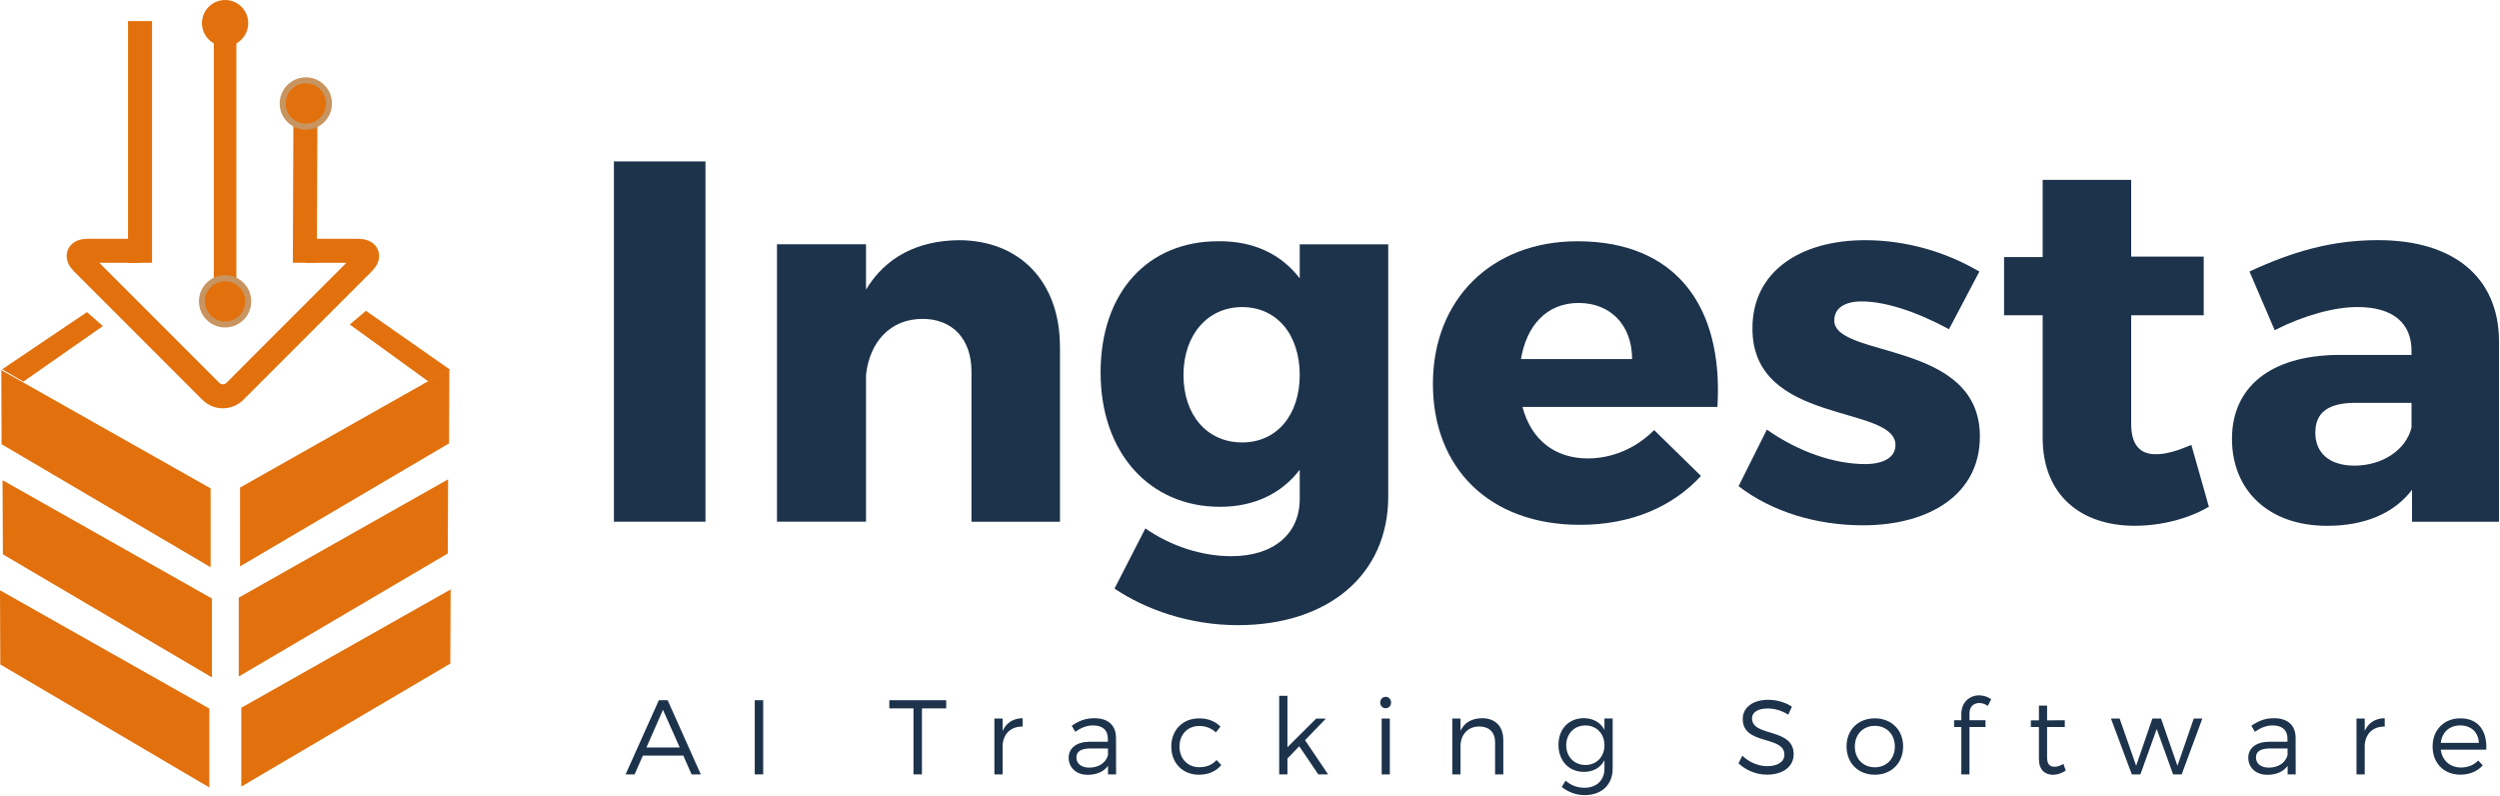
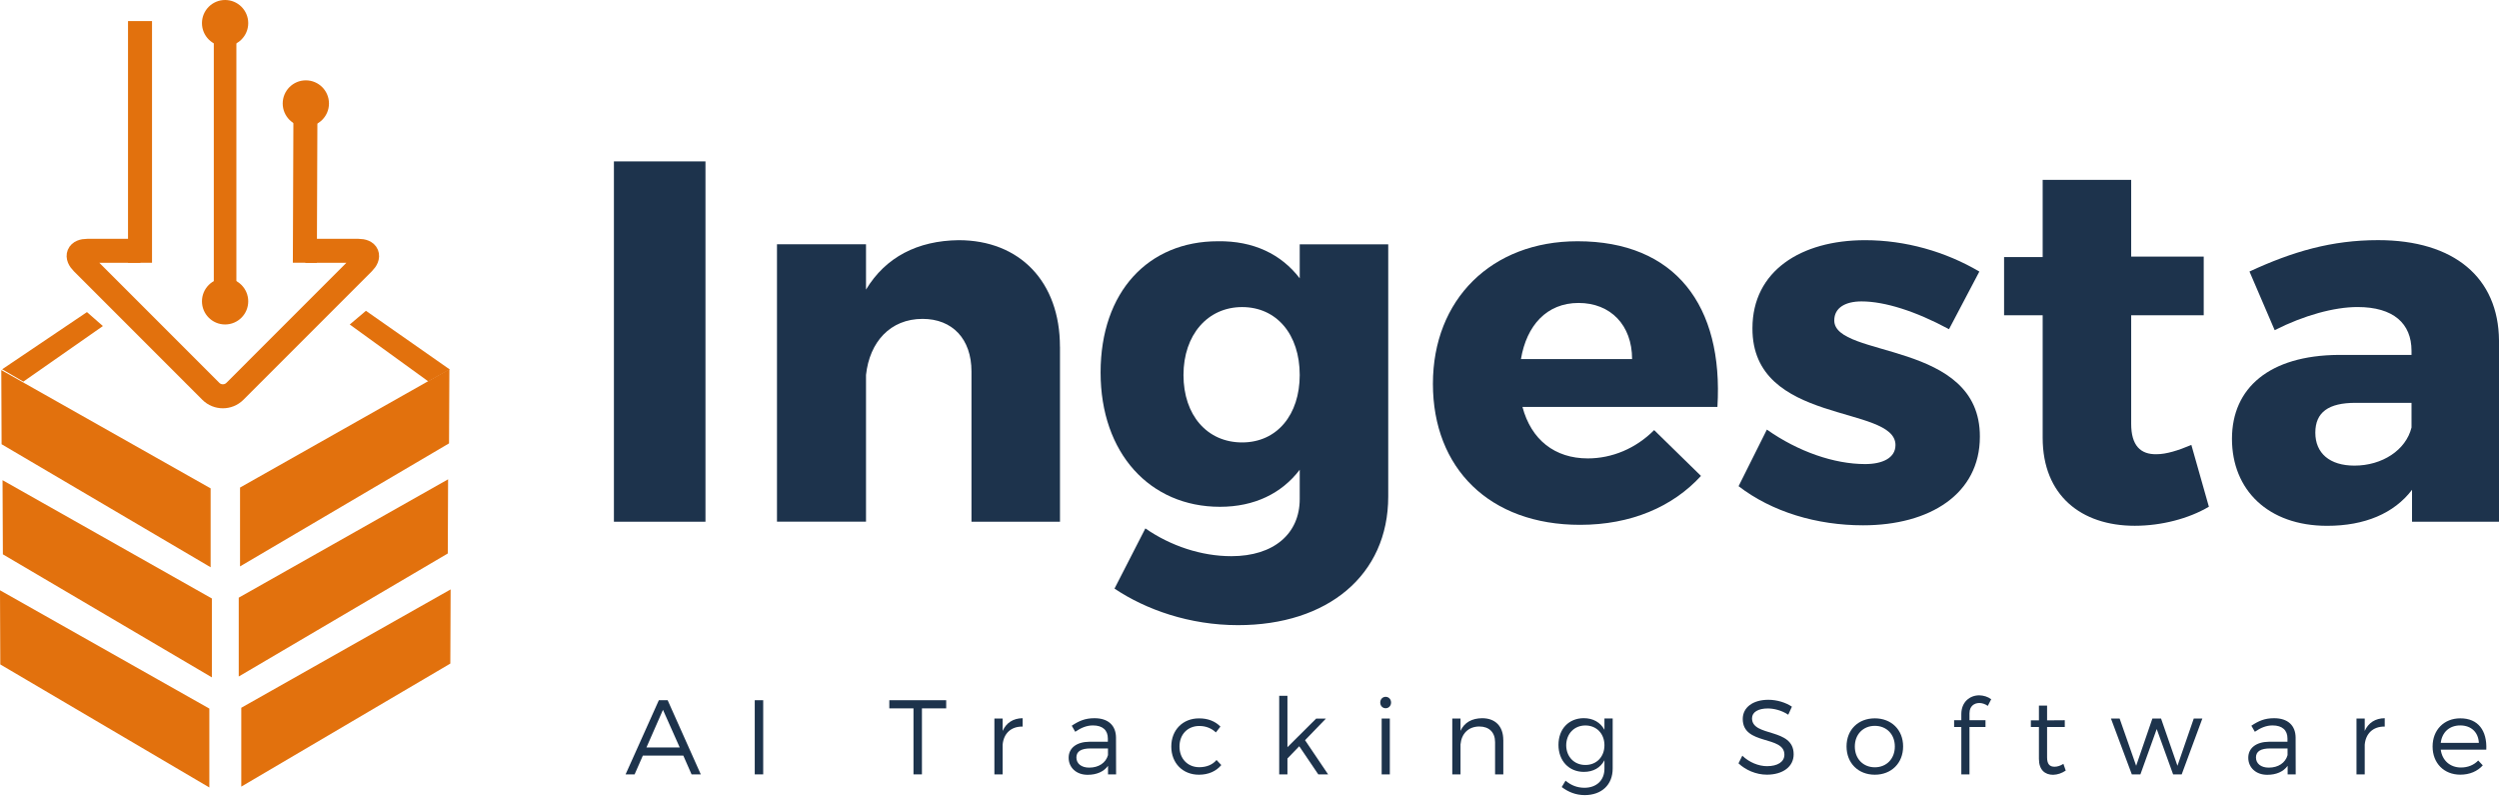
<svg xmlns="http://www.w3.org/2000/svg" id="Livello_1" version="1.1" viewBox="0 0 582.18 185.17">
  <defs>
    <style>
      .st0 {
        fill: none;
        stroke: #e2710d;
+         stroke-miterlimit: 10;
        stroke-width: 5.59px;
      }

-       .st0, .st1 {
-         stroke-miterlimit: 10;
-       }
- 
      .st1 {
-         stroke: #c8945f;
-         stroke-width: 1.4px;
-       }
- 
-       .st1, .st2 {
        fill: #e2710d;
      }

-       .st3 {
+       .st2 {
        fill: #1d334c;
      }
    </style>
  </defs>
  <g>
-     <path class="st3" d="M143.02,121.49V37.59h21.33v83.9h-21.33Z" />
-     <path class="st3" d="M246.94,80.74v40.75h-20.62v-35c0-7.55-4.44-12.23-11.39-12.23-7.55,0-12.35,5.39-13.18,13.06v34.16h-20.74V56.89h20.74v10.55c4.55-7.55,11.99-11.39,21.57-11.51,14.26,0,23.61,9.71,23.61,24.81Z" />
-     <path class="st3" d="M323.41,115.62c0,18.34-14.14,29.96-35,29.96-11.27,0-21.45-3.6-28.77-8.51l7.19-14.02c5.87,4.08,13.06,6.47,20.02,6.47,9.95,0,15.94-5.27,15.94-13.3v-6.83c-4.2,5.51-10.55,8.63-18.58,8.63-16.3,0-27.81-12.46-27.81-31.28s11.15-30.56,27.33-30.56c8.27-.12,14.74,3,19.06,8.63v-7.91h20.62v58.73ZM302.79,87.33c0-9.47-5.39-15.82-13.42-15.82s-13.66,6.47-13.66,15.82,5.51,15.7,13.66,15.7,13.42-6.47,13.42-15.7Z" />
-     <path class="st3" d="M400.11,94.76h-45.43c2.04,7.67,7.55,11.99,15.22,11.99,5.63,0,11.15-2.28,15.46-6.59l10.91,10.67c-6.59,7.19-16.3,11.39-28.17,11.39-21.1,0-34.28-13.18-34.28-32.84s13.66-33.2,33.68-33.2c22.77,0,34.04,14.98,32.6,38.59ZM380.22,83.61c0-7.91-5.03-13.06-12.47-13.06s-12.11,5.27-13.42,13.06h25.89Z" />
-     <path class="st3" d="M461.12,63.24l-7.07,13.42c-7.79-4.2-14.98-6.47-20.38-6.47-3.71,0-6.35,1.44-6.35,4.43,0,8.87,34.04,4.55,33.92,27.09,0,13.3-11.63,20.62-27.21,20.62-10.79,0-21.21-3.12-29-9.11l6.59-13.18c7.31,5.15,15.7,8.03,22.89,8.03,4.08,0,7.07-1.44,7.07-4.43,0-9.47-33.44-4.55-33.32-27.21,0-13.3,11.27-20.5,26.25-20.5,9.35,0,18.7,2.64,26.61,7.31Z" />
-     <path class="st3" d="M514.58,118.01c-4.67,2.76-11.03,4.43-17.26,4.43-12.46,0-21.45-7.07-21.45-20.5v-28.53h-8.99v-13.54h8.99v-17.98h20.62v17.86h16.9v13.66h-16.9v25.29c0,5.03,2.16,7.19,5.99,7.07,2.16,0,4.91-.84,8.03-2.16l4.08,14.38Z" />
-     <path class="st3" d="M582.18,79.3v42.19h-20.26v-7.43c-4.2,5.51-11.03,8.39-19.78,8.39-13.78,0-22.17-8.39-22.17-20.26s8.75-19.42,24.81-19.54h17.02v-.96c0-6.35-4.2-10.19-12.58-10.19-5.39,0-12.46,1.92-19.3,5.39l-5.87-13.66c10.07-4.67,19.18-7.31,29.96-7.31,17.74,0,28.05,8.75,28.17,23.37ZM561.8,99.56v-5.75h-13.06c-6.23,0-9.35,2.16-9.35,6.95s3.36,7.67,9.11,7.67c6.47,0,11.99-3.6,13.3-8.87Z" />
+     <path class="st2" d="M143.02,121.49V37.59h21.33v83.9s-21.33,0-21.33,0Z" />
+     <path class="st2" d="M246.94,80.74v40.75h-20.62v-35c0-7.55-4.44-12.23-11.39-12.23-7.55,0-12.35,5.39-13.18,13.06v34.16h-20.74V56.89h20.74v10.55c4.55-7.55,11.99-11.39,21.57-11.51,14.26,0,23.61,9.71,23.61,24.81h0Z" />
+     <path class="st2" d="M323.41,115.62c0,18.34-14.14,29.96-35,29.96-11.27,0-21.45-3.6-28.77-8.51l7.19-14.02c5.87,4.08,13.06,6.47,20.02,6.47,9.95,0,15.94-5.27,15.94-13.3v-6.83c-4.2,5.51-10.55,8.63-18.58,8.63-16.3,0-27.81-12.46-27.81-31.28s11.15-30.56,27.33-30.56c8.27-.12,14.74,3,19.06,8.63v-7.91h20.62v58.73h0ZM302.79,87.33c0-9.47-5.39-15.82-13.42-15.82s-13.66,6.47-13.66,15.82,5.51,15.7,13.66,15.7,13.42-6.47,13.42-15.7Z" />
+     <path class="st2" d="M400.11,94.76h-45.43c2.04,7.67,7.55,11.99,15.22,11.99,5.63,0,11.15-2.28,15.46-6.59l10.91,10.67c-6.59,7.19-16.3,11.39-28.17,11.39-21.1,0-34.28-13.18-34.28-32.84s13.66-33.2,33.68-33.2c22.77,0,34.04,14.98,32.6,38.59h.01ZM380.22,83.61c0-7.91-5.03-13.06-12.47-13.06s-12.11,5.27-13.42,13.06h25.89Z" />
+     <path class="st2" d="M461.12,63.24l-7.07,13.42c-7.79-4.2-14.98-6.47-20.38-6.47-3.71,0-6.35,1.44-6.35,4.43,0,8.87,34.04,4.55,33.92,27.09,0,13.3-11.63,20.62-27.21,20.62-10.79,0-21.21-3.12-29-9.11l6.59-13.18c7.31,5.15,15.7,8.03,22.89,8.03,4.08,0,7.07-1.44,7.07-4.43,0-9.47-33.44-4.55-33.32-27.21,0-13.3,11.27-20.5,26.25-20.5,9.35,0,18.7,2.64,26.61,7.31Z" />
+     <path class="st2" d="M514.58,118.01c-4.67,2.76-11.03,4.43-17.26,4.43-12.46,0-21.45-7.07-21.45-20.5v-28.53h-8.99v-13.54h8.99v-17.98h20.62v17.86h16.9v13.66h-16.9v25.29c0,5.03,2.16,7.19,5.99,7.07,2.16,0,4.91-.84,8.03-2.16l4.08,14.38v.02Z" />
+     <path class="st2" d="M582.18,79.3v42.19h-20.26v-7.43c-4.2,5.51-11.03,8.39-19.78,8.39-13.78,0-22.17-8.39-22.17-20.26s8.75-19.42,24.81-19.54h17.02v-.96c0-6.35-4.2-10.19-12.58-10.19-5.39,0-12.46,1.92-19.3,5.39l-5.87-13.66c10.07-4.67,19.18-7.31,29.96-7.31,17.74,0,28.05,8.75,28.17,23.37h0ZM561.8,99.56v-5.75h-13.06c-6.23,0-9.35,2.16-9.35,6.95s3.36,7.67,9.11,7.67c6.47,0,11.99-3.6,13.3-8.87Z" />
  </g>
-   <polygon class="st2" points=".5 86 20.26 72.68 23.97 75.93 5.44 88.87 .5 86" />
-   <polygon class="st2" points="55.92 113.54 55.92 131.9 104.61 103.25 104.69 85.98 55.92 113.54" />
-   <polygon class="st2" points="55.62 139.18 55.62 157.54 104.32 128.89 104.39 111.62 55.62 139.18" />
-   <polygon class="st2" points="56.21 164.82 56.21 183.18 104.91 154.53 104.98 137.26 56.21 164.82" />
-   <polygon class="st2" points="49.07 113.73 49.07 132.1 .37 103.45 .3 86.18 49.07 113.73" />
-   <polygon class="st2" points="49.36 139.37 49.36 157.74 .67 129.09 .59 111.82 49.36 139.37" />
-   <polygon class="st2" points="48.77 165.01 48.77 183.38 .07 154.73 0 137.46 48.77 165.01" />
-   <polygon class="st2" points="104.77 86.03 85.25 72.38 81.48 75.57 99.78 88.82 104.77 86.03" />
+   <polygon class="st1" points=".5 86 20.26 72.68 23.97 75.93 5.44 88.87 .5 86" />
+   <polygon class="st1" points="55.92 113.54 55.92 131.9 104.61 103.25 104.69 85.98 55.92 113.54" />
+   <polygon class="st1" points="55.62 139.18 55.62 157.54 104.32 128.89 104.39 111.62 55.62 139.18" />
+   <polygon class="st1" points="56.21 164.82 56.21 183.18 104.91 154.53 104.98 137.26 56.21 164.82" />
+   <polygon class="st1" points="49.07 113.73 49.07 132.1 .37 103.45 .3 86.18 49.07 113.73" />
+   <polygon class="st1" points="49.36 139.37 49.36 157.74 .67 129.09 .59 111.82 49.36 139.37" />
+   <polygon class="st1" points="48.77 165.01 48.77 183.38 .07 154.73 0 137.46 48.77 165.01" />
+   <polygon class="st1" points="104.77 86.03 85.25 72.38 81.48 75.57 99.78 88.82 104.77 86.03" />
  <path class="st0" d="M71.12,58.41h12.36c2.18,0,2.7,1.26,1.16,2.8l-29.92,29.92c-1.54,1.54-4.06,1.54-5.6,0l-29.92-29.92c-1.54-1.54-1.02-2.8,1.16-2.8h12.36" />
  <line class="st0" x1="71.02" y1="61.19" x2="71.15" y2="27.19" />
  <line class="st0" x1="32.62" y1="4.91" x2="32.62" y2="61.19" />
-   <rect class="st2" x="49.81" y="9.29" width="5.26" height="58.73" />
-   <circle class="st2" cx="52.44" cy="5.39" r="5.39" />
+   <rect class="st1" x="49.81" y="9.29" width="5.26" height="58.73" />
+   <circle class="st1" cx="52.44" cy="5.39" r="5.39" />
  <circle class="st1" cx="52.44" cy="70.17" r="5.39" />
  <circle class="st1" cx="71.25" cy="24.1" r="5.39" />
  <g>
-     <path class="st3" d="M149.76,175.96l-1.92,4.37h-2.1l7.75-17.27h2.05l7.72,17.27h-2.15l-1.92-4.37h-9.43ZM154.45,165.3l-3.85,8.76h7.75l-3.9-8.76Z" />
-     <path class="st3" d="M175.83,180.33v-17.27h1.97v17.27h-1.97Z" />
-     <path class="st3" d="M214.78,164.96v15.37h-1.97v-15.37h-5.63v-1.9h13.25v1.9h-5.65Z" />
-     <path class="st3" d="M233.58,170.21c.86-1.9,2.47-2.94,4.66-2.96v1.95c-2.74-.05-4.44,1.65-4.66,4.22v6.91h-1.92v-13h1.92v2.89Z" />
-     <path class="st3" d="M258.14,178.33c-1.04,1.41-2.69,2.1-4.76,2.1-2.69,0-4.42-1.73-4.42-3.97s1.8-3.7,4.86-3.73h4.27v-.76c0-1.9-1.18-3.04-3.48-3.04-1.43,0-2.76.54-4.12,1.48l-.81-1.41c1.68-1.11,3.08-1.75,5.3-1.75,3.21,0,4.98,1.7,5.01,4.49l.02,8.59h-1.88v-2ZM258.12,175.84v-1.55h-4.05c-2.17,0-3.31.67-3.31,2.1s1.16,2.37,2.99,2.37c2.2,0,3.87-1.11,4.37-2.91Z" />
-     <path class="st3" d="M284.32,169.2l-1.06,1.36c-.99-.94-2.29-1.5-3.87-1.5-2.69,0-4.61,1.95-4.61,4.79s1.92,4.81,4.61,4.81c1.7,0,3.11-.59,4.02-1.68l1.11,1.18c-1.16,1.41-2.96,2.25-5.21,2.25-3.77,0-6.44-2.69-6.44-6.56s2.69-6.56,6.44-6.56c2.1-.02,3.83.69,5.01,1.92Z" />
-     <path class="st3" d="M299.93,176.61v3.73h-1.92v-18.31h1.92v11.97l6.69-6.66h2.27l-4.86,5.03,5.38,7.97h-2.29l-4.44-6.56-2.74,2.84Z" />
-     <path class="st3" d="M324.07,163.6c0,.76-.54,1.33-1.26,1.33s-1.26-.57-1.26-1.33.54-1.33,1.26-1.33,1.26.57,1.26,1.33ZM321.88,180.33v-13h1.9v13h-1.9Z" />
-     <path class="st3" d="M350.22,172.31v8.02h-1.92v-7.5c0-2.29-1.38-3.65-3.68-3.65-2.57.02-4.15,1.7-4.37,4.17v6.98h-1.92v-13h1.92v2.86c.91-1.97,2.67-2.91,5.03-2.94,3.11,0,4.93,1.92,4.93,5.06Z" />
-     <path class="st3" d="M375.7,178.97c0,3.8-2.59,6.19-6.54,6.19-2.05-.02-3.75-.69-5.33-1.88l.89-1.48c1.28,1.06,2.64,1.63,4.37,1.65,2.84,0,4.69-1.73,4.69-4.44v-1.97c-.91,1.73-2.59,2.71-4.79,2.71-3.5,0-5.92-2.59-5.92-6.29s2.39-6.19,5.87-6.22c2.22,0,3.9.99,4.84,2.71v-2.64h1.92v11.65ZM373.78,173.55c0-2.71-1.85-4.61-4.44-4.61s-4.44,1.92-4.47,4.61c.02,2.67,1.85,4.59,4.47,4.59s4.44-1.92,4.44-4.59Z" />
-     <path class="st3" d="M417.44,164.59l-.84,1.85c-1.55-1.04-3.38-1.46-4.76-1.46-2.22,0-3.68.84-3.68,2.29,0,4.44,9.72,2.12,9.7,8.39,0,2.89-2.54,4.74-6.24,4.74-2.52,0-4.98-1.09-6.61-2.64l.89-1.78c1.6,1.55,3.8,2.44,5.75,2.44,2.49,0,4.05-1.01,4.05-2.67.02-4.54-9.7-2.12-9.7-8.32,0-2.71,2.39-4.47,5.97-4.47,2,0,4.05.64,5.48,1.6Z" />
-     <path class="st3" d="M443.36,173.82c0,3.9-2.74,6.59-6.59,6.59s-6.59-2.69-6.59-6.59,2.74-6.54,6.59-6.54,6.59,2.67,6.59,6.54ZM432.11,173.84c0,2.86,1.95,4.84,4.66,4.84s4.66-1.97,4.66-4.84-1.95-4.81-4.66-4.81-4.66,1.97-4.66,4.81Z" />
-     <path class="st3" d="M458.82,166.04v1.68h3.73v1.58h-3.73v11.03h-1.9v-11.03h-1.68v-1.58h1.68v-1.43c0-2.84,2-4.37,4.17-4.37.99.02,2,.32,2.79.91l-.79,1.55c-.59-.42-1.31-.67-1.97-.67-1.26,0-2.29.81-2.29,2.32Z" />
-     <path class="st3" d="M481.25,179.44c-.91.62-1.9.96-2.94.99-1.9,0-3.31-1.13-3.31-3.7v-7.43h-1.88v-1.55h1.88v-3.43h1.9v3.43l4.12-.03v1.58h-4.12v7.08c0,1.58.62,2.17,1.73,2.17.67,0,1.36-.22,2.07-.67l.54,1.55Z" />
-     <path class="st3" d="M506.26,180.33l-3.82-10.56-3.8,10.56h-2l-4.86-13h2.02l3.85,11,3.78-11h2.02l3.82,11,3.8-11h2l-4.81,13h-2Z" />
-     <path class="st3" d="M532.95,178.33c-1.04,1.41-2.69,2.1-4.76,2.1-2.69,0-4.42-1.73-4.42-3.97s1.8-3.7,4.86-3.73h4.27v-.76c0-1.9-1.18-3.04-3.48-3.04-1.43,0-2.76.54-4.12,1.48l-.81-1.41c1.68-1.11,3.08-1.75,5.3-1.75,3.21,0,4.98,1.7,5.01,4.49l.02,8.59h-1.88v-2ZM532.92,175.84v-1.55h-4.05c-2.17,0-3.31.67-3.31,2.1s1.16,2.37,2.99,2.37c2.2,0,3.87-1.11,4.37-2.91Z" />
-     <path class="st3" d="M550.9,170.21c.86-1.9,2.47-2.94,4.66-2.96v1.95c-2.74-.05-4.44,1.65-4.66,4.22v6.91h-1.92v-13h1.92v2.89Z" />
-     <path class="st3" d="M579.22,174.58h-10.61c.34,2.54,2.2,4.15,4.71,4.15,1.6,0,3.01-.57,4.02-1.63l1.06,1.13c-1.23,1.38-3.06,2.17-5.23,2.17-3.82,0-6.46-2.69-6.46-6.56s2.67-6.56,6.44-6.56c4.2-.02,6.27,2.89,6.07,7.3ZM577.49,173c-.12-2.49-1.8-4.07-4.34-4.07s-4.24,1.6-4.54,4.07h8.88Z" />
+     <path class="st2" d="M149.76,175.96l-1.92,4.37h-2.1l7.75-17.27h2.05l7.72,17.27h-2.15l-1.92-4.37h-9.43ZM154.45,165.3l-3.85,8.76h7.75l-3.9-8.76Z" />
+     <path class="st2" d="M175.83,180.33v-17.27h1.97v17.27h-1.97Z" />
+     <path class="st2" d="M214.78,164.96v15.37h-1.97v-15.37h-5.63v-1.9h13.25v1.9h-5.65Z" />
+     <path class="st2" d="M233.58,170.21c.86-1.9,2.47-2.94,4.66-2.96v1.95c-2.74-.05-4.44,1.65-4.66,4.22v6.91h-1.92v-13h1.92v2.89h0Z" />
+     <path class="st2" d="M258.14,178.33c-1.04,1.41-2.69,2.1-4.76,2.1-2.69,0-4.42-1.73-4.42-3.97s1.8-3.7,4.86-3.73h4.27v-.76c0-1.9-1.18-3.04-3.48-3.04-1.43,0-2.76.54-4.12,1.48l-.81-1.41c1.68-1.11,3.08-1.75,5.3-1.75,3.21,0,4.98,1.7,5.01,4.49l.02,8.59h-1.88v-2h0ZM258.12,175.84v-1.55h-4.05c-2.17,0-3.31.67-3.31,2.1s1.16,2.37,2.99,2.37c2.2,0,3.87-1.11,4.37-2.91h0Z" />
+     <path class="st2" d="M284.32,169.2l-1.06,1.36c-.99-.94-2.29-1.5-3.87-1.5-2.69,0-4.61,1.95-4.61,4.79s1.92,4.81,4.61,4.81c1.7,0,3.11-.59,4.02-1.68l1.11,1.18c-1.16,1.41-2.96,2.25-5.21,2.25-3.77,0-6.44-2.69-6.44-6.56s2.69-6.56,6.44-6.56c2.1-.02,3.83.69,5.01,1.92h0Z" />
+     <path class="st2" d="M299.93,176.61v3.73h-1.92v-18.31h1.92v11.97l6.69-6.66h2.27l-4.86,5.03,5.38,7.97h-2.29l-4.44-6.56-2.74,2.84h-.01Z" />
+     <path class="st2" d="M324.07,163.6c0,.76-.54,1.33-1.26,1.33s-1.26-.57-1.26-1.33.54-1.33,1.26-1.33,1.26.57,1.26,1.33ZM321.88,180.33v-13h1.9v13h-1.9Z" />
+     <path class="st2" d="M350.22,172.31v8.02h-1.92v-7.5c0-2.29-1.38-3.65-3.68-3.65-2.57.02-4.15,1.7-4.37,4.17v6.98h-1.92v-13h1.92v2.86c.91-1.97,2.67-2.91,5.03-2.94,3.11,0,4.93,1.92,4.93,5.06h.01Z" />
+     <path class="st2" d="M375.7,178.97c0,3.8-2.59,6.19-6.54,6.19-2.05-.02-3.75-.69-5.33-1.88l.89-1.48c1.28,1.06,2.64,1.63,4.37,1.65,2.84,0,4.69-1.73,4.69-4.44v-1.97c-.91,1.73-2.59,2.71-4.79,2.71-3.5,0-5.92-2.59-5.92-6.29s2.39-6.19,5.87-6.22c2.22,0,3.9.99,4.84,2.71v-2.64h1.92v11.65h0ZM373.78,173.55c0-2.71-1.85-4.61-4.44-4.61s-4.44,1.92-4.47,4.61c.02,2.67,1.85,4.59,4.47,4.59s4.44-1.92,4.44-4.59Z" />
+     <path class="st2" d="M417.44,164.59l-.84,1.85c-1.55-1.04-3.38-1.46-4.76-1.46-2.22,0-3.68.84-3.68,2.29,0,4.44,9.72,2.12,9.7,8.39,0,2.89-2.54,4.74-6.24,4.74-2.52,0-4.98-1.09-6.61-2.64l.89-1.78c1.6,1.55,3.8,2.44,5.75,2.44,2.49,0,4.05-1.01,4.05-2.67.02-4.54-9.7-2.12-9.7-8.32,0-2.71,2.39-4.47,5.97-4.47,2,0,4.05.64,5.48,1.6v.03Z" />
+     <path class="st2" d="M443.36,173.82c0,3.9-2.74,6.59-6.59,6.59s-6.59-2.69-6.59-6.59,2.74-6.54,6.59-6.54,6.59,2.67,6.59,6.54ZM432.11,173.84c0,2.86,1.95,4.84,4.66,4.84s4.66-1.97,4.66-4.84-1.95-4.81-4.66-4.81-4.66,1.97-4.66,4.81Z" />
+     <path class="st2" d="M458.82,166.04v1.68h3.73v1.58h-3.73v11.03h-1.9v-11.03h-1.68v-1.58h1.68v-1.43c0-2.84,2-4.37,4.17-4.37.99.02,2,.32,2.79.91l-.79,1.55c-.59-.42-1.31-.67-1.97-.67-1.26,0-2.29.81-2.29,2.32h-.01Z" />
+     <path class="st2" d="M481.25,179.44c-.91.62-1.9.96-2.94.99-1.9,0-3.31-1.13-3.31-3.7v-7.43h-1.88v-1.55h1.88v-3.43h1.9v3.43l4.12-.03v1.58h-4.12v7.08c0,1.58.62,2.17,1.73,2.17.67,0,1.36-.22,2.07-.67l.54,1.55h0Z" />
+     <path class="st2" d="M506.26,180.33l-3.82-10.56-3.8,10.56h-2l-4.86-13h2.02l3.85,11,3.78-11h2.02l3.82,11,3.8-11h2l-4.81,13h-2Z" />
+     <path class="st2" d="M532.95,178.33c-1.04,1.41-2.69,2.1-4.76,2.1-2.69,0-4.42-1.73-4.42-3.97s1.8-3.7,4.86-3.73h4.27v-.76c0-1.9-1.18-3.04-3.48-3.04-1.43,0-2.76.54-4.12,1.48l-.81-1.41c1.68-1.11,3.08-1.75,5.3-1.75,3.21,0,4.98,1.7,5.01,4.49l.02,8.59h-1.88v-2h0ZM532.92,175.84v-1.55h-4.05c-2.17,0-3.31.67-3.31,2.1s1.16,2.37,2.99,2.37c2.2,0,3.87-1.11,4.37-2.91h0Z" />
+     <path class="st2" d="M550.9,170.21c.86-1.9,2.47-2.94,4.66-2.96v1.95c-2.74-.05-4.44,1.65-4.66,4.22v6.91h-1.92v-13h1.92v2.89h0Z" />
+     <path class="st2" d="M579.22,174.58h-10.61c.34,2.54,2.2,4.15,4.71,4.15,1.6,0,3.01-.57,4.02-1.63l1.06,1.13c-1.23,1.38-3.06,2.17-5.23,2.17-3.82,0-6.46-2.69-6.46-6.56s2.67-6.56,6.44-6.56c4.2-.02,6.27,2.89,6.07,7.3h0ZM577.49,173c-.12-2.49-1.8-4.07-4.34-4.07s-4.24,1.6-4.54,4.07h8.88Z" />
  </g>
</svg>
